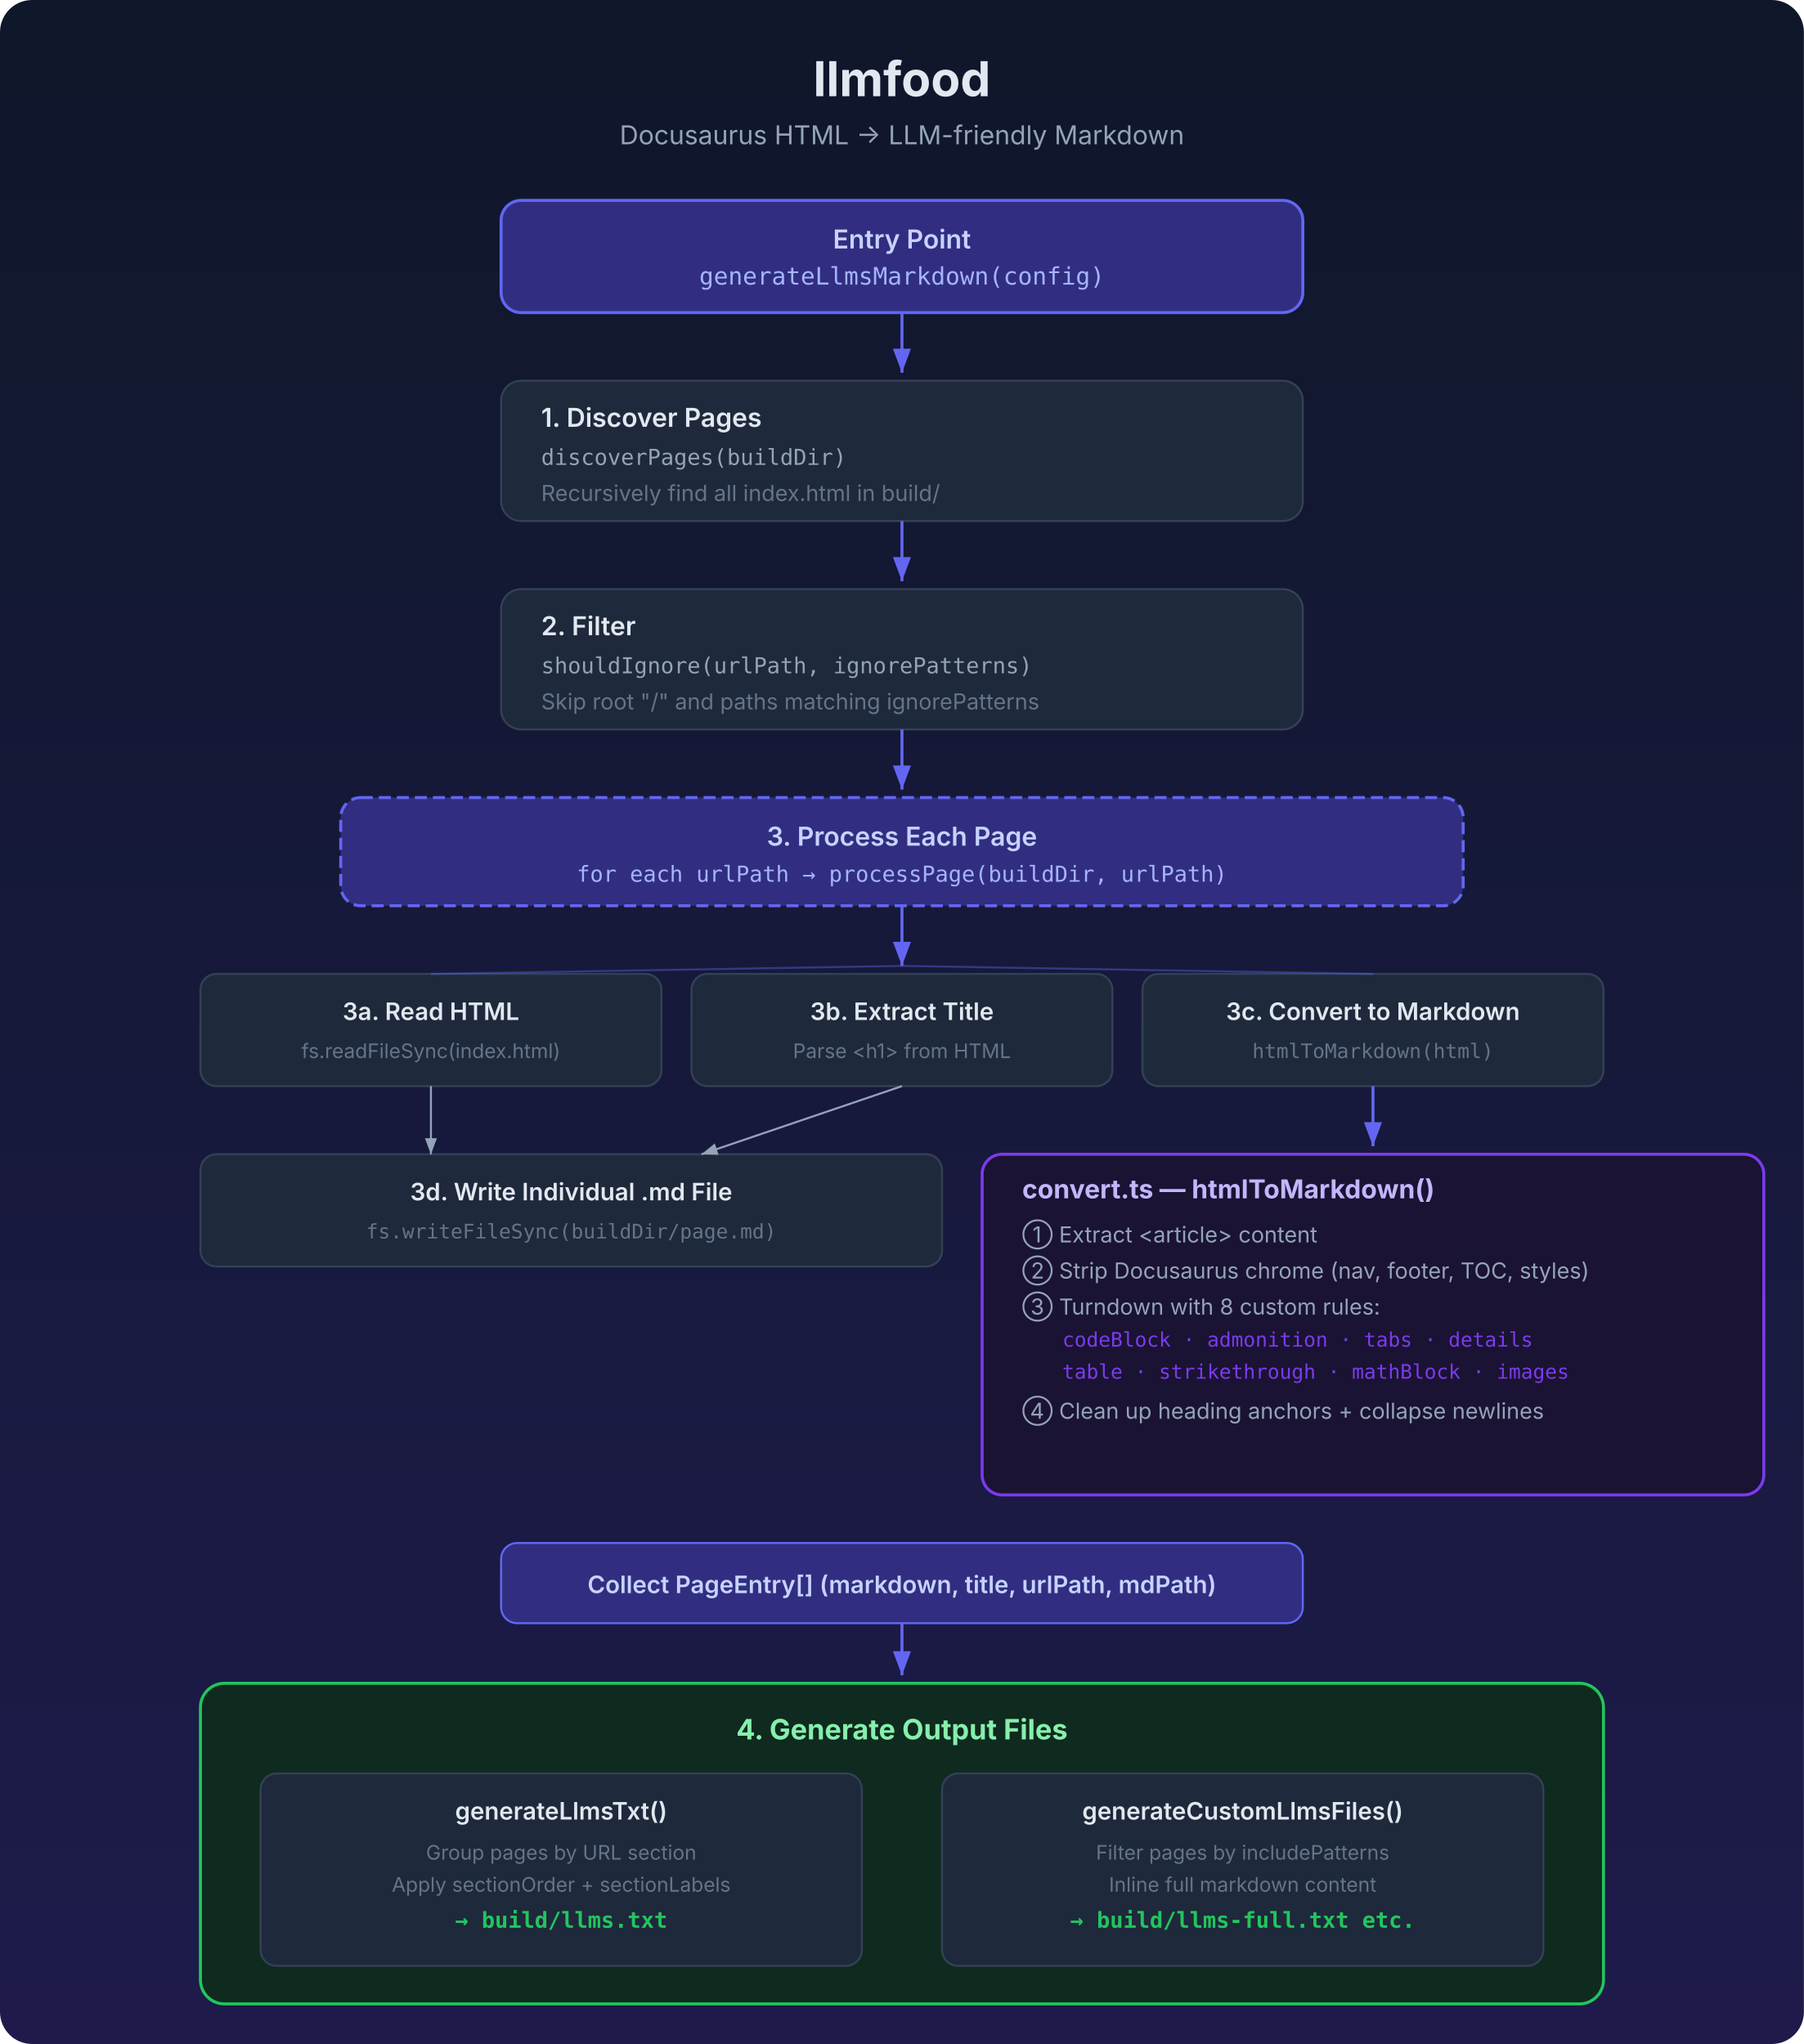
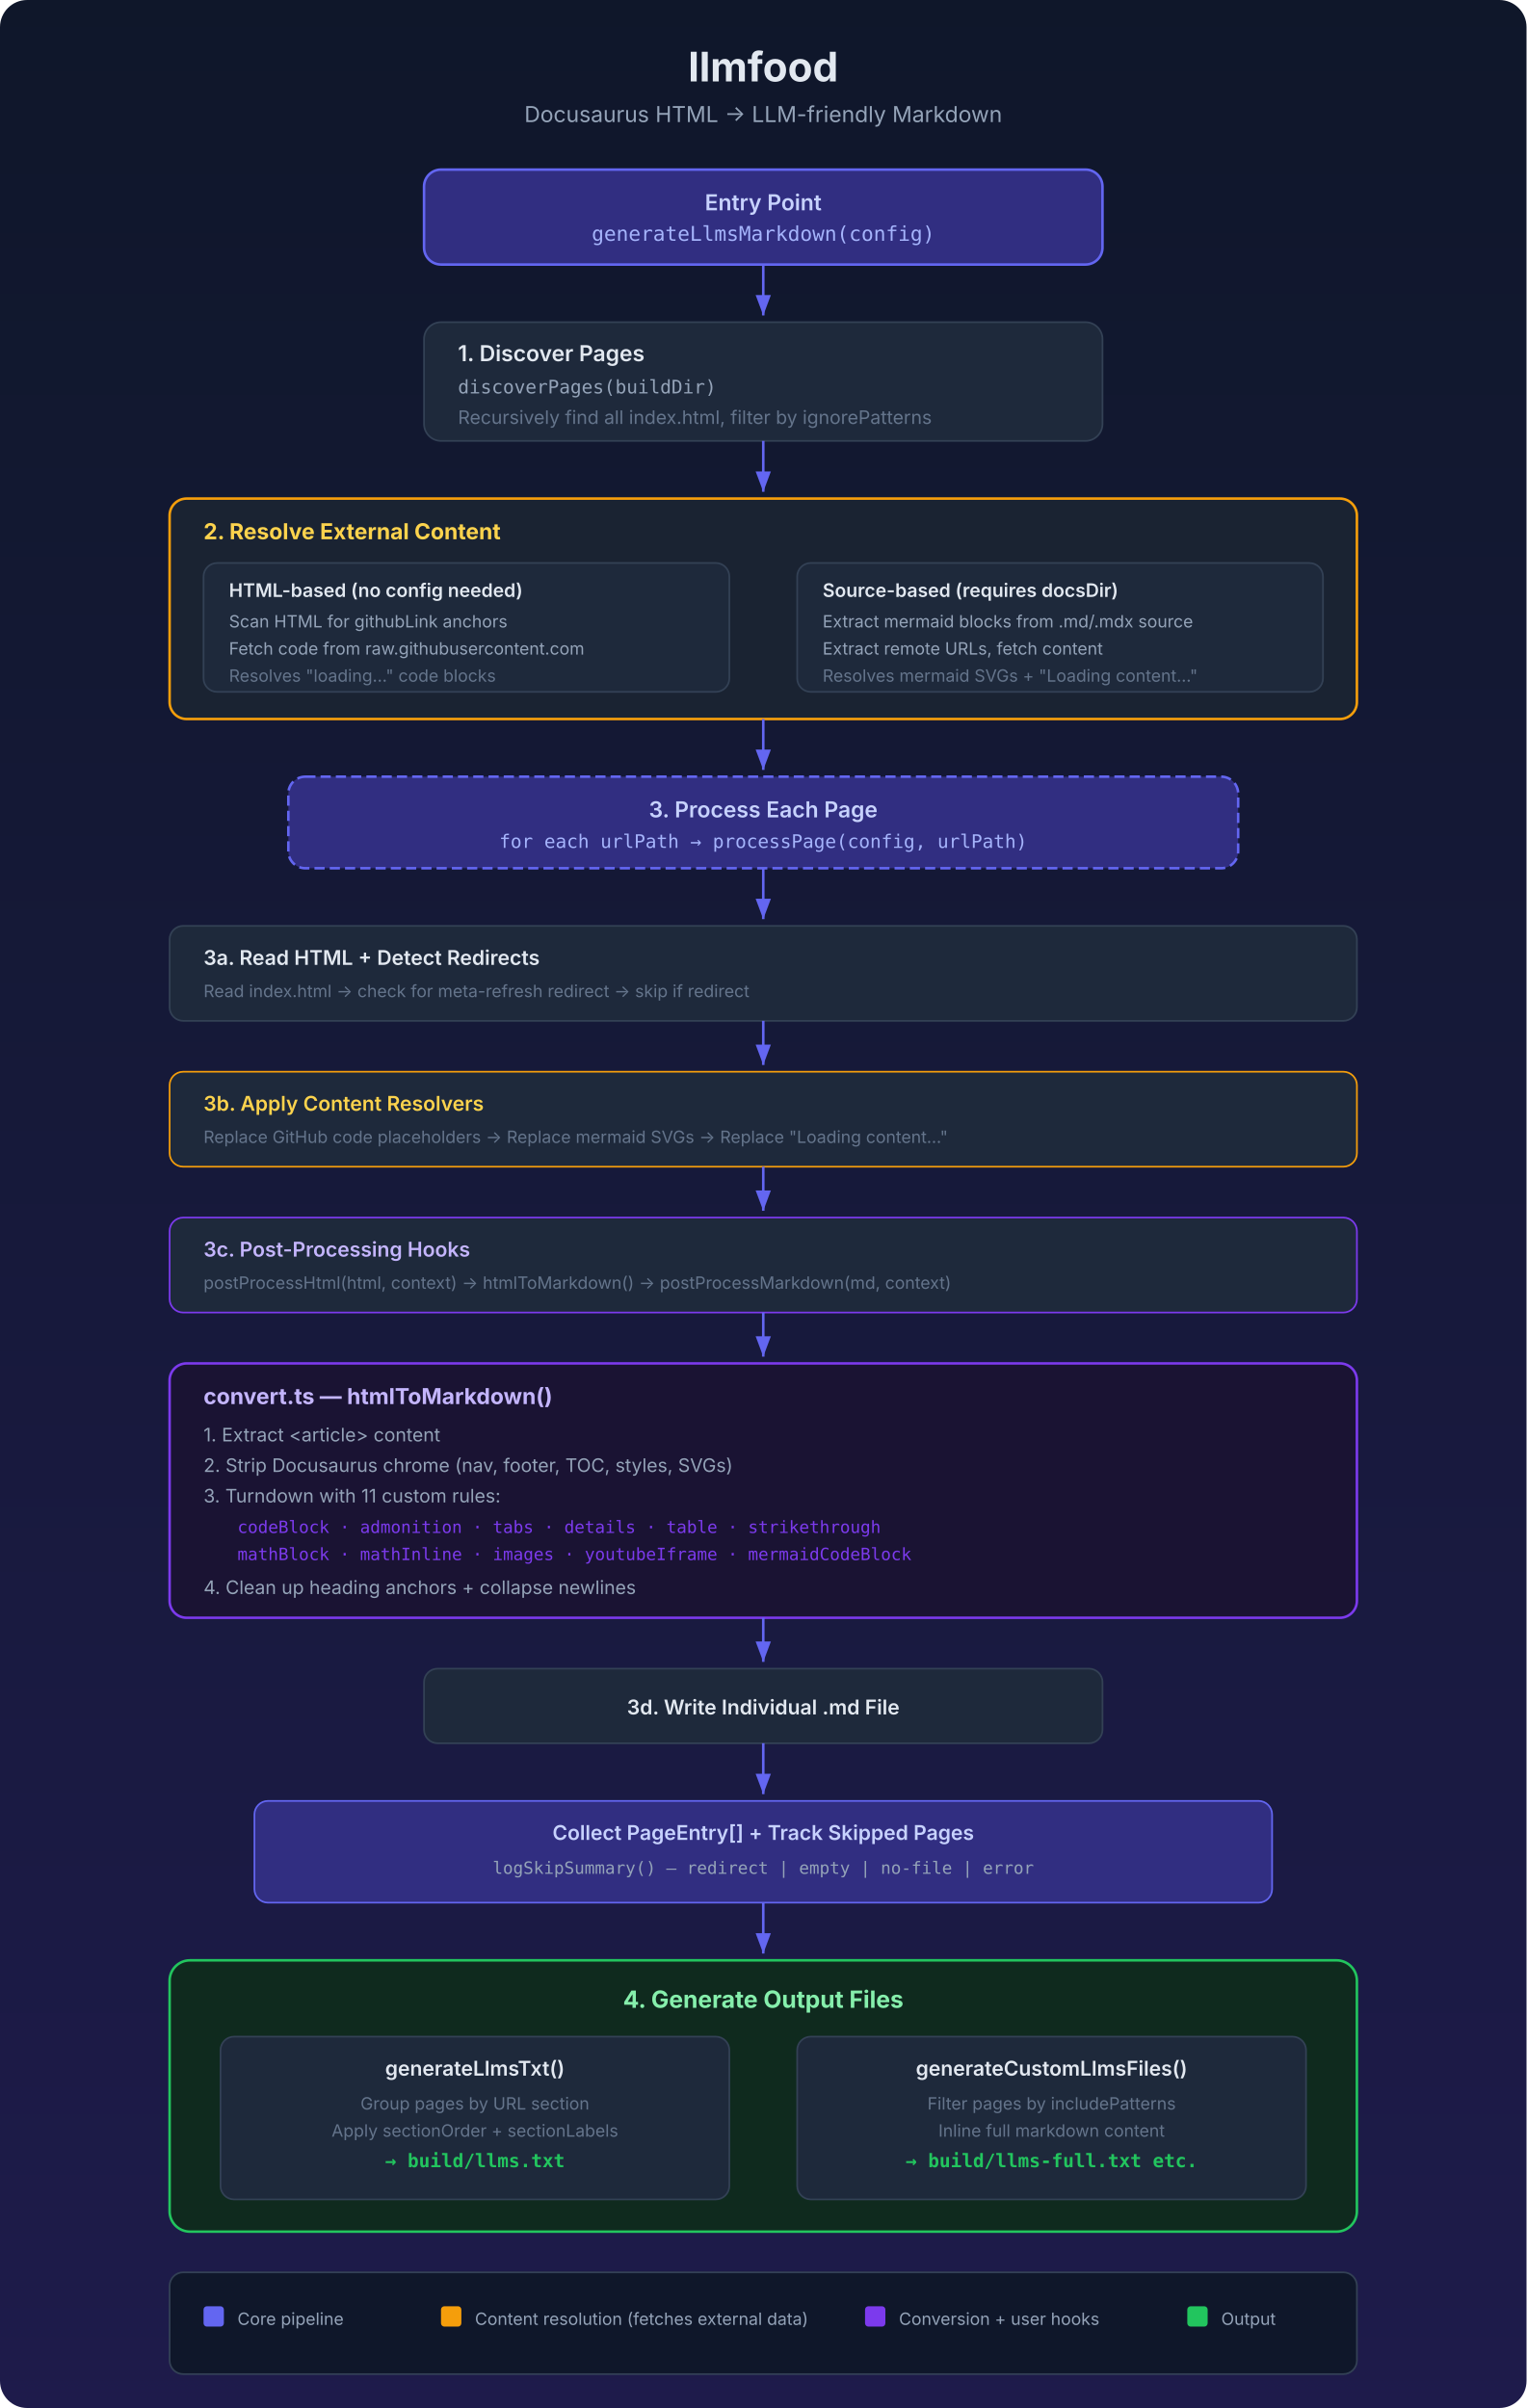
- <svg xmlns="http://www.w3.org/2000/svg" viewBox="0 0 900 1020" font-family="system-ui, -apple-system, sans-serif">
+ <svg xmlns="http://www.w3.org/2000/svg" viewBox="0 0 900 1420" font-family="system-ui, -apple-system, sans-serif">
  <defs>
    <marker id="arrow" markerWidth="8" markerHeight="6" refX="8" refY="3" orient="auto">
      <path d="M0,0 L8,3 L0,6" fill="#6366f1" />
    </marker>
    <marker id="arrow-gray" markerWidth="8" markerHeight="6" refX="8" refY="3" orient="auto">
      <path d="M0,0 L8,3 L0,6" fill="#94a3b8" />
    </marker>
+     <marker id="arrow-amber" markerWidth="8" markerHeight="6" refX="8" refY="3" orient="auto">
+       <path d="M0,0 L8,3 L0,6" fill="#f59e0b" />
+     </marker>
    <linearGradient id="bg" x1="0%" y1="0%" x2="0%" y2="100%">
      <stop offset="0%" stop-color="#0f172a" />
      <stop offset="100%" stop-color="#1e1b4b" />
    </linearGradient>
  </defs>
-   <rect width="900" height="1020" rx="16" fill="url(#bg)" />
+   <rect width="900" height="1420" rx="16" fill="url(#bg)" />
  <text x="450" y="48" text-anchor="middle" fill="#e2e8f0" font-size="24" font-weight="700">llmfood</text>
  <text x="450" y="72" text-anchor="middle" fill="#94a3b8" font-size="13">Docusaurus HTML → LLM-friendly Markdown</text>
  <rect x="250" y="100" width="400" height="56" rx="10" fill="#312e81" stroke="#6366f1" stroke-width="1.5" />
  <text x="450" y="124" text-anchor="middle" fill="#c7d2fe" font-size="13" font-weight="600">Entry Point</text>
  <text x="450" y="142" text-anchor="middle" fill="#a5b4fc" font-size="12" font-family="monospace">generateLlmsMarkdown(config)</text>
  <line x1="450" y1="156" x2="450" y2="186" stroke="#6366f1" stroke-width="1.5" marker-end="url(#arrow)" />
  <rect x="250" y="190" width="400" height="70" rx="10" fill="#1e293b" stroke="#334155" stroke-width="1" />
  <text x="270" y="213" fill="#e2e8f0" font-size="13" font-weight="600">1. Discover Pages</text>
  <text x="270" y="232" fill="#94a3b8" font-size="11" font-family="monospace">discoverPages(buildDir)</text>
-   <text x="270" y="250" fill="#64748b" font-size="11">Recursively find all index.html in build/</text>
+   <text x="270" y="250" fill="#64748b" font-size="11">Recursively find all index.html, filter by ignorePatterns</text>
  <line x1="450" y1="260" x2="450" y2="290" stroke="#6366f1" stroke-width="1.5" marker-end="url(#arrow)" />
-   <rect x="250" y="294" width="400" height="70" rx="10" fill="#1e293b" stroke="#334155" stroke-width="1" />
-   <text x="270" y="317" fill="#e2e8f0" font-size="13" font-weight="600">2. Filter</text>
-   <text x="270" y="336" fill="#94a3b8" font-size="11" font-family="monospace">shouldIgnore(urlPath, ignorePatterns)</text>
-   <text x="270" y="354" fill="#64748b" font-size="11">Skip root "/" and paths matching ignorePatterns</text>
-   <line x1="450" y1="364" x2="450" y2="394" stroke="#6366f1" stroke-width="1.5" marker-end="url(#arrow)" />
-   <rect x="170" y="398" width="560" height="54" rx="10" fill="#312e81" stroke="#6366f1" stroke-width="1.5" stroke-dasharray="6 3" />
-   <text x="450" y="422" text-anchor="middle" fill="#c7d2fe" font-size="13" font-weight="600">3. Process Each Page</text>
-   <text x="450" y="440" text-anchor="middle" fill="#a5b4fc" font-size="11" font-family="monospace">for each urlPath → processPage(buildDir, urlPath)</text>
-   <line x1="450" y1="452" x2="450" y2="482" stroke="#6366f1" stroke-width="1.5" marker-end="url(#arrow)" />
-   <rect x="100" y="486" width="230" height="56" rx="8" fill="#1e293b" stroke="#334155" stroke-width="1" />
-   <text x="215" y="509" text-anchor="middle" fill="#e2e8f0" font-size="12" font-weight="600">3a. Read HTML</text>
-   <text x="215" y="528" text-anchor="middle" fill="#64748b" font-size="10">fs.readFileSync(index.html)</text>
-   <rect x="345" y="486" width="210" height="56" rx="8" fill="#1e293b" stroke="#334155" stroke-width="1" />
-   <text x="450" y="509" text-anchor="middle" fill="#e2e8f0" font-size="12" font-weight="600">3b. Extract Title</text>
-   <text x="450" y="528" text-anchor="middle" fill="#64748b" font-size="10">Parse &lt;h1&gt; from HTML</text>
-   <rect x="570" y="486" width="230" height="56" rx="8" fill="#1e293b" stroke="#334155" stroke-width="1" />
-   <text x="685" y="509" text-anchor="middle" fill="#e2e8f0" font-size="12" font-weight="600">3c. Convert to Markdown</text>
-   <text x="685" y="528" text-anchor="middle" fill="#64748b" font-size="10" font-family="monospace">htmlToMarkdown(html)</text>
-   <line x1="450" y1="482" x2="215" y2="486" stroke="#6366f1" stroke-width="1" opacity="0.4" />
-   <line x1="450" y1="482" x2="685" y2="486" stroke="#6366f1" stroke-width="1" opacity="0.4" />
-   <line x1="685" y1="542" x2="685" y2="572" stroke="#6366f1" stroke-width="1.5" marker-end="url(#arrow)" />
-   <rect x="490" y="576" width="390" height="170" rx="10" fill="#1a1333" stroke="#7c3aed" stroke-width="1.5" />
-   <text x="510" y="598" fill="#c4b5fd" font-size="13" font-weight="700">convert.ts — htmlToMarkdown()</text>
-   <text x="510" y="620" fill="#94a3b8" font-size="11">① Extract &lt;article&gt; content</text>
-   <text x="510" y="638" fill="#94a3b8" font-size="11">② Strip Docusaurus chrome (nav, footer, TOC, styles)</text>
-   <text x="510" y="656" fill="#94a3b8" font-size="11">③ Turndown with 8 custom rules:</text>
-   <text x="530" y="672" fill="#7c3aed" font-size="10" font-family="monospace">codeBlock · admonition · tabs · details</text>
-   <text x="530" y="688" fill="#7c3aed" font-size="10" font-family="monospace">table · strikethrough · mathBlock · images</text>
-   <text x="510" y="708" fill="#94a3b8" font-size="11">④ Clean up heading anchors + collapse newlines</text>
-   <rect x="100" y="576" width="370" height="56" rx="8" fill="#1e293b" stroke="#334155" stroke-width="1" />
-   <text x="285" y="599" text-anchor="middle" fill="#e2e8f0" font-size="12" font-weight="600">3d. Write Individual .md File</text>
-   <text x="285" y="618" text-anchor="middle" fill="#64748b" font-size="10" font-family="monospace">fs.writeFileSync(buildDir/page.md)</text>
-   <line x1="215" y1="542" x2="215" y2="576" stroke="#94a3b8" stroke-width="1" marker-end="url(#arrow-gray)" />
-   <line x1="450" y1="542" x2="350" y2="576" stroke="#94a3b8" stroke-width="1" marker-end="url(#arrow-gray)" />
-   <line x1="450" y1="770" x2="450" y2="806" stroke="#6366f1" stroke-width="1.5" marker-end="url(#arrow)" />
-   <rect x="250" y="770" width="400" height="40" rx="8" fill="#312e81" stroke="#6366f1" stroke-width="1" />
-   <text x="450" y="795" text-anchor="middle" fill="#c7d2fe" font-size="12" font-weight="600">Collect PageEntry[] (markdown, title, urlPath, mdPath)</text>
-   <line x1="450" y1="810" x2="450" y2="836" stroke="#6366f1" stroke-width="1.5" marker-end="url(#arrow)" />
-   <rect x="100" y="840" width="700" height="160" rx="12" fill="#0f2a1e" stroke="#22c55e" stroke-width="1.5" />
-   <text x="450" y="868" text-anchor="middle" fill="#86efac" font-size="14" font-weight="700">4. Generate Output Files</text>
-   <rect x="130" y="885" width="300" height="96" rx="8" fill="#1e293b" stroke="#334155" stroke-width="1" />
-   <text x="280" y="908" text-anchor="middle" fill="#e2e8f0" font-size="12" font-weight="600">generateLlmsTxt()</text>
-   <text x="280" y="928" text-anchor="middle" fill="#64748b" font-size="10">Group pages by URL section</text>
-   <text x="280" y="944" text-anchor="middle" fill="#64748b" font-size="10">Apply sectionOrder + sectionLabels</text>
-   <text x="280" y="962" text-anchor="middle" fill="#22c55e" font-size="11" font-weight="600" font-family="monospace">→ build/llms.txt</text>
-   <rect x="470" y="885" width="300" height="96" rx="8" fill="#1e293b" stroke="#334155" stroke-width="1" />
-   <text x="620" y="908" text-anchor="middle" fill="#e2e8f0" font-size="12" font-weight="600">generateCustomLlmsFiles()</text>
-   <text x="620" y="928" text-anchor="middle" fill="#64748b" font-size="10">Filter pages by includePatterns</text>
-   <text x="620" y="944" text-anchor="middle" fill="#64748b" font-size="10">Inline full markdown content</text>
-   <text x="620" y="962" text-anchor="middle" fill="#22c55e" font-size="11" font-weight="600" font-family="monospace">→ build/llms-full.txt etc.</text>
+   <rect x="100" y="294" width="700" height="130" rx="10" fill="#1a2332" stroke="#f59e0b" stroke-width="1.5" />
+   <text x="120" y="318" fill="#fcd34d" font-size="13" font-weight="700">2. Resolve External Content</text>
+   <rect x="120" y="332" width="310" height="76" rx="8" fill="#1e293b" stroke="#334155" stroke-width="1" />
+   <text x="135" y="352" fill="#e2e8f0" font-size="11" font-weight="600">HTML-based (no config needed)</text>
+   <text x="135" y="370" fill="#94a3b8" font-size="10">Scan HTML for githubLink anchors</text>
+   <text x="135" y="386" fill="#94a3b8" font-size="10">Fetch code from raw.githubusercontent.com</text>
+   <text x="135" y="402" fill="#64748b" font-size="10">Resolves "loading..." code blocks</text>
+   <rect x="470" y="332" width="310" height="76" rx="8" fill="#1e293b" stroke="#334155" stroke-width="1" />
+   <text x="485" y="352" fill="#e2e8f0" font-size="11" font-weight="600">Source-based (requires docsDir)</text>
+   <text x="485" y="370" fill="#94a3b8" font-size="10">Extract mermaid blocks from .md/.mdx source</text>
+   <text x="485" y="386" fill="#94a3b8" font-size="10">Extract remote URLs, fetch content</text>
+   <text x="485" y="402" fill="#64748b" font-size="10">Resolves mermaid SVGs + "Loading content..."</text>
+   <line x1="450" y1="424" x2="450" y2="454" stroke="#6366f1" stroke-width="1.5" marker-end="url(#arrow)" />
+   <rect x="170" y="458" width="560" height="54" rx="10" fill="#312e81" stroke="#6366f1" stroke-width="1.5" stroke-dasharray="6 3" />
+   <text x="450" y="482" text-anchor="middle" fill="#c7d2fe" font-size="13" font-weight="600">3. Process Each Page</text>
+   <text x="450" y="500" text-anchor="middle" fill="#a5b4fc" font-size="11" font-family="monospace">for each urlPath → processPage(config, urlPath)</text>
+   <line x1="450" y1="512" x2="450" y2="542" stroke="#6366f1" stroke-width="1.5" marker-end="url(#arrow)" />
+   <rect x="100" y="546" width="700" height="56" rx="8" fill="#1e293b" stroke="#334155" stroke-width="1" />
+   <text x="120" y="569" fill="#e2e8f0" font-size="12" font-weight="600">3a. Read HTML + Detect Redirects</text>
+   <text x="120" y="588" fill="#64748b" font-size="10">Read index.html → check for meta-refresh redirect → skip if redirect</text>
+   <line x1="450" y1="602" x2="450" y2="628" stroke="#6366f1" stroke-width="1.5" marker-end="url(#arrow)" />
+   <rect x="100" y="632" width="700" height="56" rx="8" fill="#1e293b" stroke="#f59e0b" stroke-width="1" />
+   <text x="120" y="655" fill="#fcd34d" font-size="12" font-weight="600">3b. Apply Content Resolvers</text>
+   <text x="120" y="674" fill="#64748b" font-size="10">Replace GitHub code placeholders → Replace mermaid SVGs → Replace "Loading content..."</text>
+   <line x1="450" y1="688" x2="450" y2="714" stroke="#6366f1" stroke-width="1.5" marker-end="url(#arrow)" />
+   <rect x="100" y="718" width="700" height="56" rx="8" fill="#1e293b" stroke="#7c3aed" stroke-width="1" />
+   <text x="120" y="741" fill="#c4b5fd" font-size="12" font-weight="600">3c. Post-Processing Hooks</text>
+   <text x="120" y="760" fill="#64748b" font-size="10">postProcessHtml(html, context) → htmlToMarkdown() → postProcessMarkdown(md, context)</text>
+   <line x1="450" y1="774" x2="450" y2="800" stroke="#6366f1" stroke-width="1.5" marker-end="url(#arrow)" />
+   <rect x="100" y="804" width="700" height="150" rx="10" fill="#1a1333" stroke="#7c3aed" stroke-width="1.5" />
+   <text x="120" y="828" fill="#c4b5fd" font-size="13" font-weight="700">convert.ts — htmlToMarkdown()</text>
+   <text x="120" y="850" fill="#94a3b8" font-size="11">1. Extract &lt;article&gt; content</text>
+   <text x="120" y="868" fill="#94a3b8" font-size="11">2. Strip Docusaurus chrome (nav, footer, TOC, styles, SVGs)</text>
+   <text x="120" y="886" fill="#94a3b8" font-size="11">3. Turndown with 11 custom rules:</text>
+   <text x="140" y="904" fill="#7c3aed" font-size="10" font-family="monospace">codeBlock · admonition · tabs · details · table · strikethrough</text>
+   <text x="140" y="920" fill="#7c3aed" font-size="10" font-family="monospace">mathBlock · mathInline · images · youtubeIframe · mermaidCodeBlock</text>
+   <text x="120" y="940" fill="#94a3b8" font-size="11">4. Clean up heading anchors + collapse newlines</text>
+   <line x1="450" y1="954" x2="450" y2="980" stroke="#6366f1" stroke-width="1.5" marker-end="url(#arrow)" />
+   <rect x="250" y="984" width="400" height="44" rx="8" fill="#1e293b" stroke="#334155" stroke-width="1" />
+   <text x="450" y="1011" text-anchor="middle" fill="#e2e8f0" font-size="12" font-weight="600">3d. Write Individual .md File</text>
+   <line x1="450" y1="1028" x2="450" y2="1058" stroke="#6366f1" stroke-width="1.5" marker-end="url(#arrow)" />
+   <rect x="150" y="1062" width="600" height="60" rx="8" fill="#312e81" stroke="#6366f1" stroke-width="1" />
+   <text x="450" y="1085" text-anchor="middle" fill="#c7d2fe" font-size="12" font-weight="600">Collect PageEntry[] + Track Skipped Pages</text>
+   <text x="450" y="1105" text-anchor="middle" fill="#94a3b8" font-size="10" font-family="monospace">logSkipSummary() — redirect | empty | no-file | error</text>
+   <line x1="450" y1="1122" x2="450" y2="1152" stroke="#6366f1" stroke-width="1.5" marker-end="url(#arrow)" />
+   <rect x="100" y="1156" width="700" height="160" rx="12" fill="#0f2a1e" stroke="#22c55e" stroke-width="1.5" />
+   <text x="450" y="1184" text-anchor="middle" fill="#86efac" font-size="14" font-weight="700">4. Generate Output Files</text>
+   <rect x="130" y="1201" width="300" height="96" rx="8" fill="#1e293b" stroke="#334155" stroke-width="1" />
+   <text x="280" y="1224" text-anchor="middle" fill="#e2e8f0" font-size="12" font-weight="600">generateLlmsTxt()</text>
+   <text x="280" y="1244" text-anchor="middle" fill="#64748b" font-size="10">Group pages by URL section</text>
+   <text x="280" y="1260" text-anchor="middle" fill="#64748b" font-size="10">Apply sectionOrder + sectionLabels</text>
+   <text x="280" y="1278" text-anchor="middle" fill="#22c55e" font-size="11" font-weight="600" font-family="monospace">→ build/llms.txt</text>
+   <rect x="470" y="1201" width="300" height="96" rx="8" fill="#1e293b" stroke="#334155" stroke-width="1" />
+   <text x="620" y="1224" text-anchor="middle" fill="#e2e8f0" font-size="12" font-weight="600">generateCustomLlmsFiles()</text>
+   <text x="620" y="1244" text-anchor="middle" fill="#64748b" font-size="10">Filter pages by includePatterns</text>
+   <text x="620" y="1260" text-anchor="middle" fill="#64748b" font-size="10">Inline full markdown content</text>
+   <text x="620" y="1278" text-anchor="middle" fill="#22c55e" font-size="11" font-weight="600" font-family="monospace">→ build/llms-full.txt etc.</text>
+   <rect x="100" y="1340" width="700" height="60" rx="8" fill="#0f172a" stroke="#334155" stroke-width="1" />
+   <rect x="120" y="1360" width="12" height="12" rx="2" fill="#6366f1" />
+   <text x="140" y="1371" fill="#94a3b8" font-size="10">Core pipeline</text>
+   <rect x="260" y="1360" width="12" height="12" rx="2" fill="#f59e0b" />
+   <text x="280" y="1371" fill="#94a3b8" font-size="10">Content resolution (fetches external data)</text>
+   <rect x="510" y="1360" width="12" height="12" rx="2" fill="#7c3aed" />
+   <text x="530" y="1371" fill="#94a3b8" font-size="10">Conversion + user hooks</text>
+   <rect x="700" y="1360" width="12" height="12" rx="2" fill="#22c55e" />
+   <text x="720" y="1371" fill="#94a3b8" font-size="10">Output</text>
</svg>
